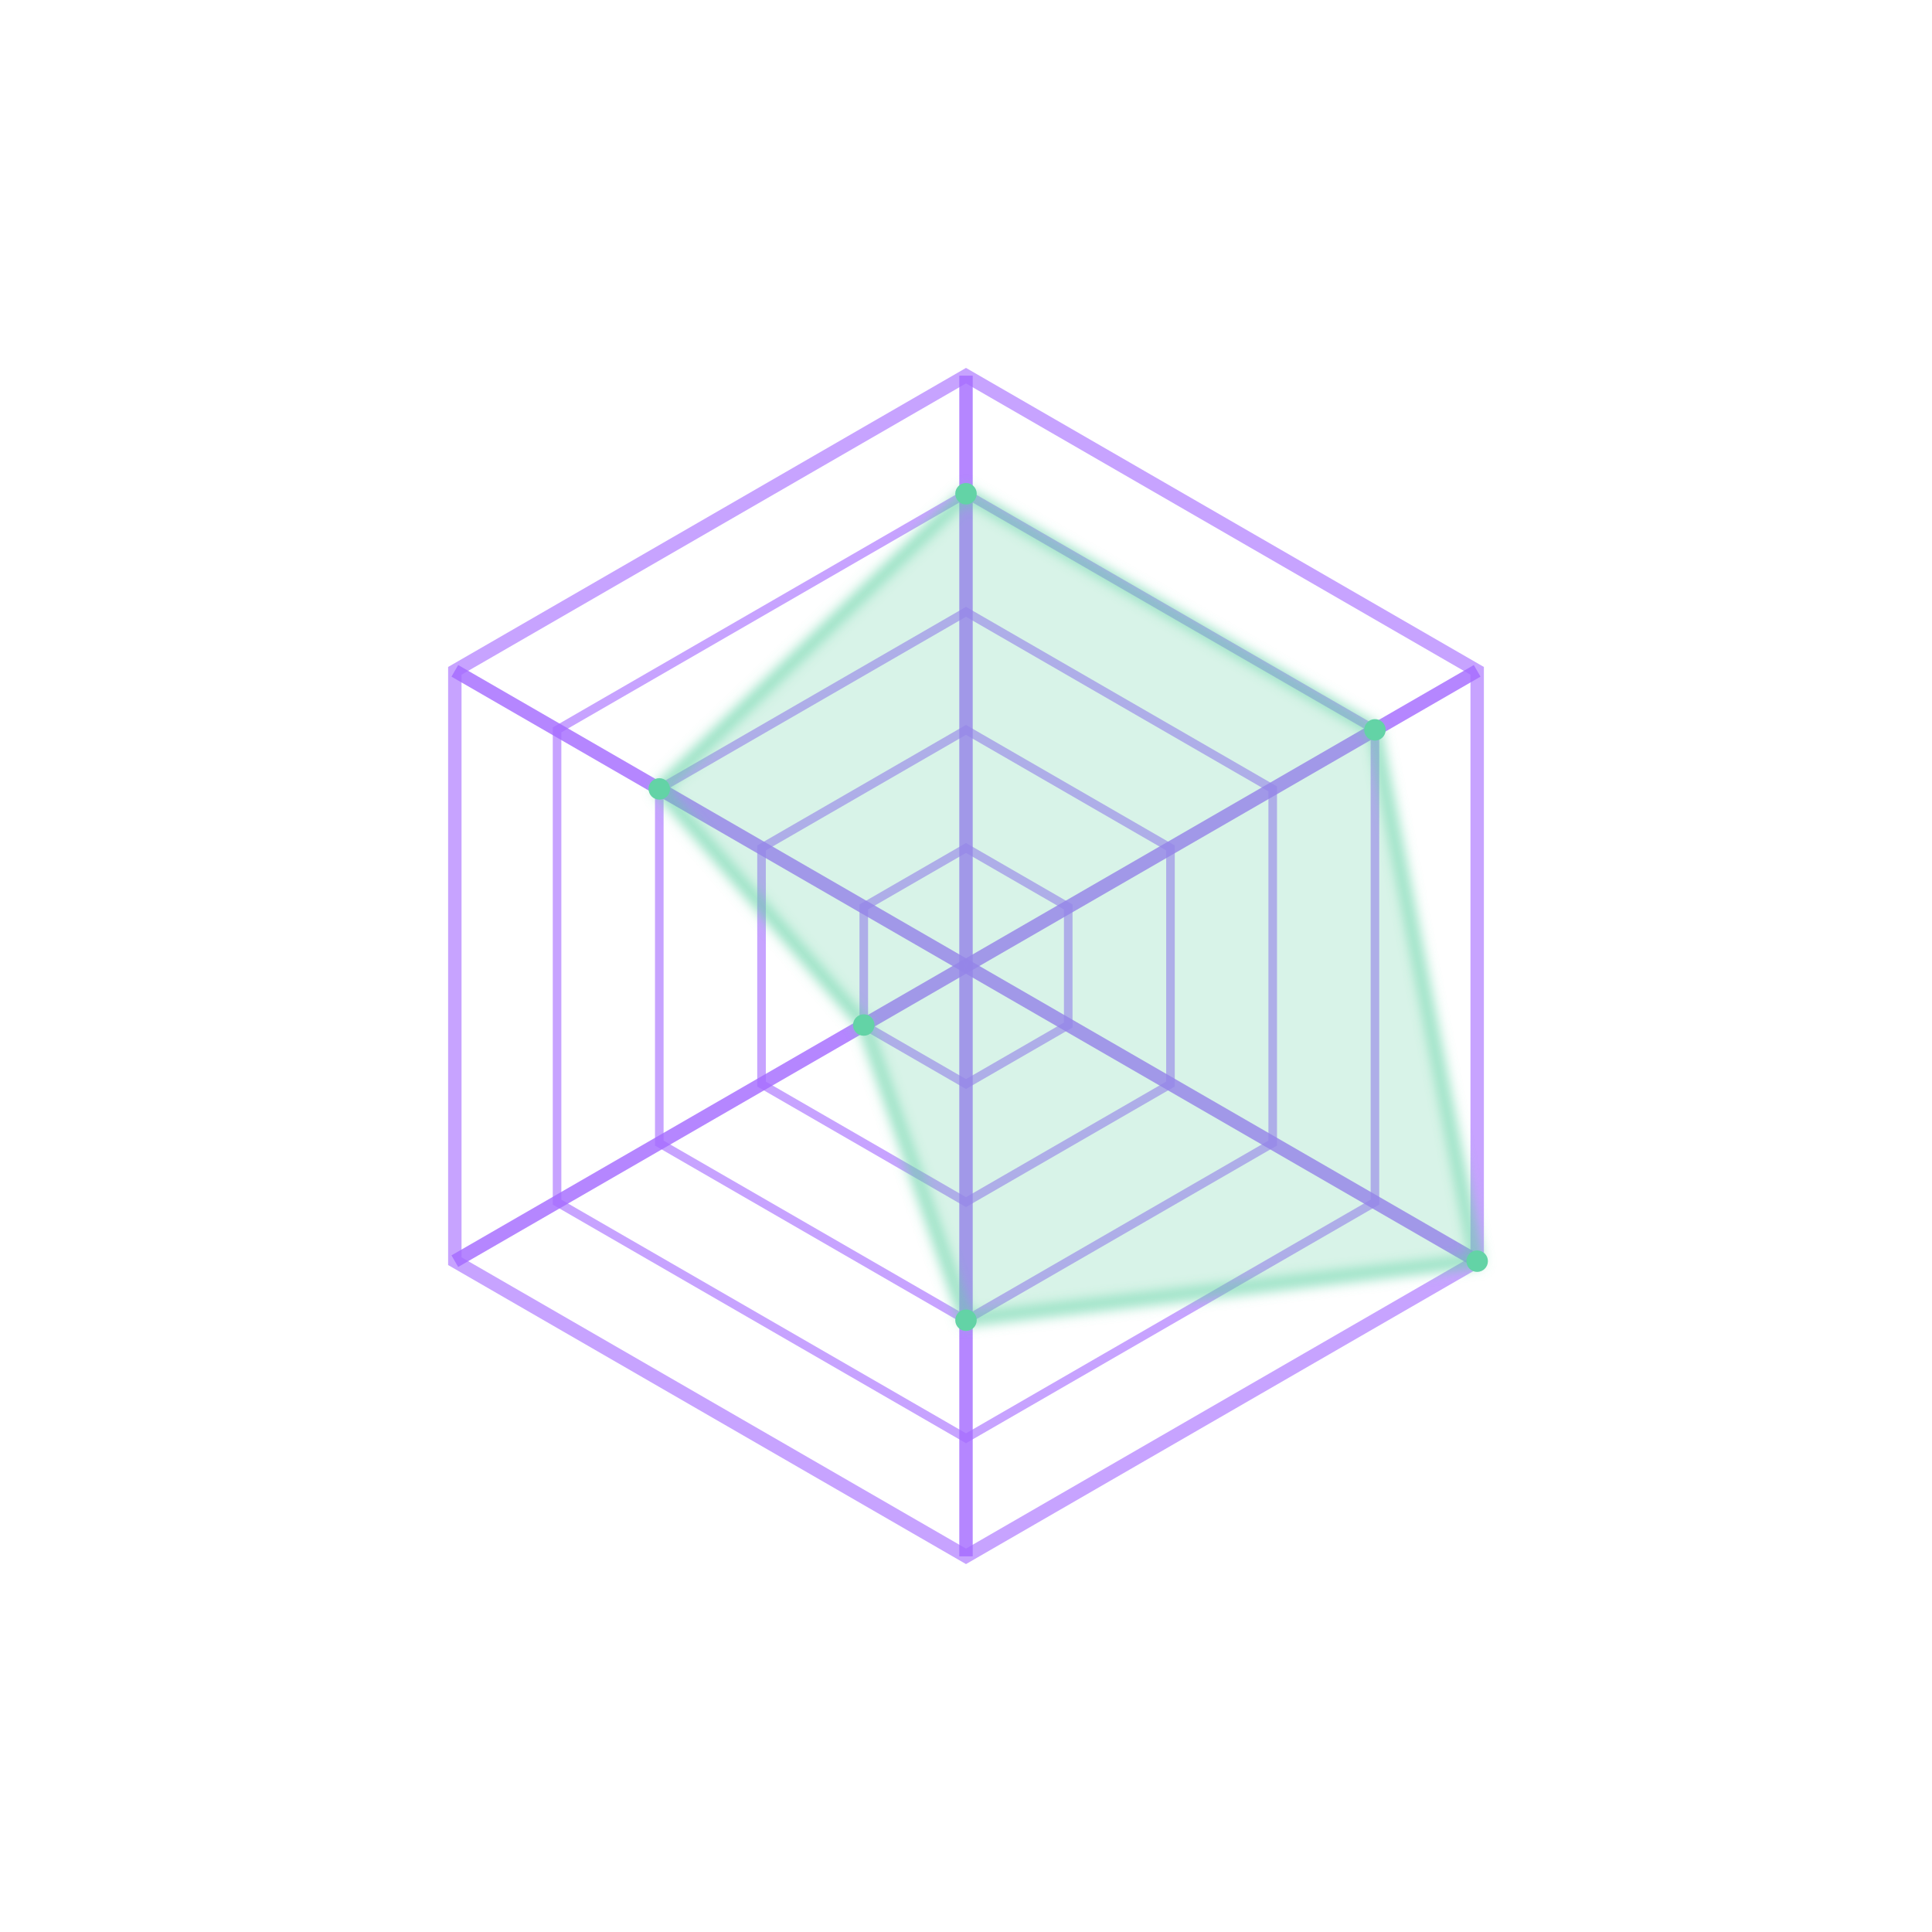
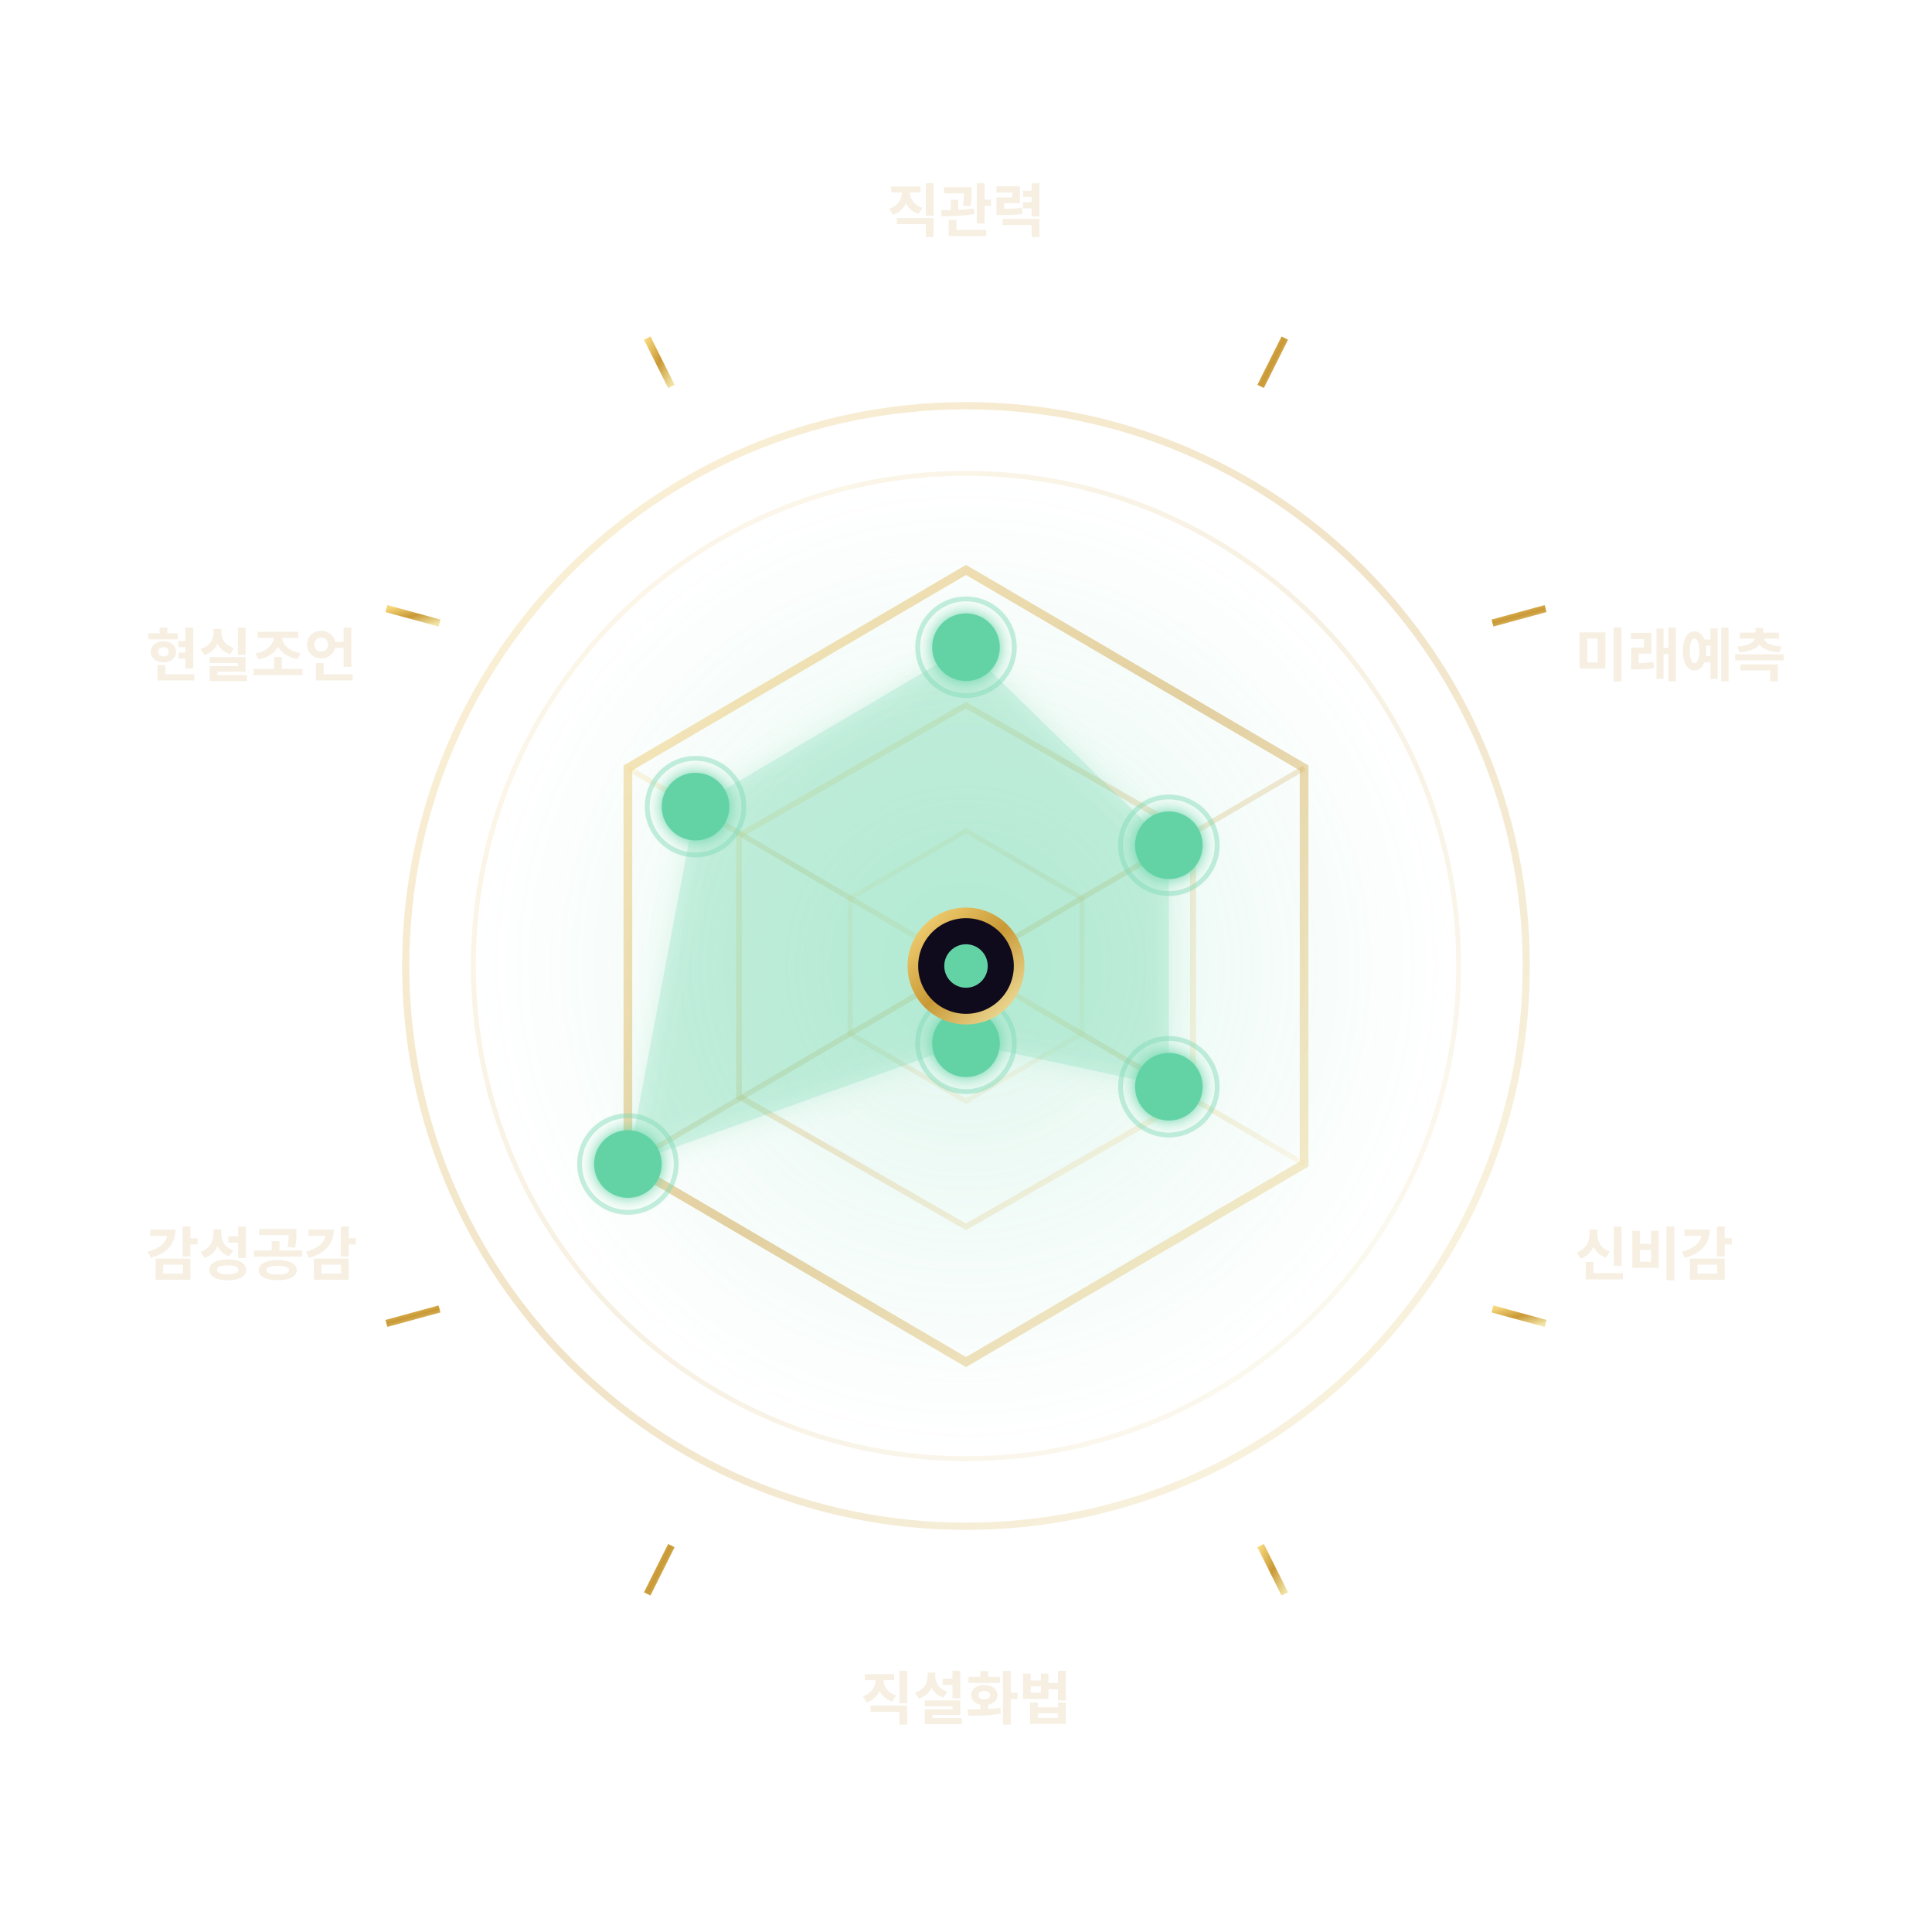
- <svg xmlns="http://www.w3.org/2000/svg" width="720" height="720" viewBox="0 0 720 720">
+ <svg xmlns="http://www.w3.org/2000/svg" width="320" height="320" viewBox="-40 -20 400 360" role="img" aria-label="에이든 성향 레이더 차트">
  <defs>
-     <filter id="g">
-       <feGaussianBlur stdDeviation="2.5" />
+     <radialGradient id="aidenGlow" cx="50%" cy="50%" r="50%">
+       <stop offset="0%" stop-color="#63D3A6" stop-opacity="0.20" />
+       <stop offset="60%" stop-color="#63D3A6" stop-opacity="0.07" />
+       <stop offset="100%" stop-color="#63D3A6" stop-opacity="0" />
+     </radialGradient>
+     <linearGradient id="aidenGold" x1="0" y1="0" x2="1" y2="1">
+       <stop offset="0%" stop-color="#F6D67A" />
+       <stop offset="50%" stop-color="#C99936" />
+       <stop offset="100%" stop-color="#F2E4A6" />
+     </linearGradient>
+     <filter id="aidenSoftGlow" x="-50%" y="-50%" width="200%" height="200%">
+       <feGaussianBlur stdDeviation="2.6" result="blur" />
+       <feMerge>
+         <feMergeNode in="blur" />
+         <feMergeNode in="SourceGraphic" />
+       </feMerge>
    </filter>
+     <filter id="aidenPointGlow" x="-50%" y="-50%" width="200%" height="200%">
+       <feGaussianBlur stdDeviation="1.5" result="blur" />
+       <feMerge>
+         <feMergeNode in="blur" />
+         <feMergeNode in="SourceGraphic" />
+       </feMerge>
+     </filter>
+     <style>
+       .radar-label {
+         font-family: "Pretendard", "Noto Sans KR", "Apple SD Gothic Neo", sans-serif;
+         font-size: 12px;
+         font-weight: 700;
+         fill: #F5EEDF;
+         opacity: 0.92;
+         letter-spacing: -0.01em;
+       }
+ 
+       .radar-grid {
+         fill: none;
+         stroke: url(#aidenGold);
+       }
+ 
+       .radar-axis {
+         stroke: url(#aidenGold);
+         opacity: 0.22;
+         stroke-width: 1.1;
+       }
+ 
+       .radar-orbit {
+         transform-origin: 160px 160px;
+         animation: slowRotate 32s linear infinite;
+       }
+ 
+       .radar-core {
+         transform-origin: 160px 160px;
+         animation: corePulse 4s ease-in-out infinite;
+       }
+ 
+       .radar-shape {
+         transform-origin: 160px 160px;
+         animation:
+           shapeIntro 1.25s ease-out 1,
+           shapePulse 4.8s ease-in-out 1.25s infinite;
+       }
+ 
+       .radar-point {
+         animation:
+           pointIntro 0.9s ease-out 1,
+           pointPulse 3.6s ease-in-out infinite;
+         transform-origin: center;
+       }
+ 
+       .point-ring {
+         animation: ringPulse 3.6s ease-in-out infinite;
+       }
+ 
+       .p1 { animation-delay: 0s, 0.15s; }
+       .p2 { animation-delay: 0.08s, 0.55s; }
+       .p3 { animation-delay: 0.16s, 0.95s; }
+       .p4 { animation-delay: 0.24s, 1.35s; }
+       .p5 { animation-delay: 0.32s, 1.75s; }
+       .p6 { animation-delay: 0.40s, 2.15s; }
+ 
+       @keyframes slowRotate {
+         0% { transform: rotate(0deg); }
+         100% { transform: rotate(360deg); }
+       }
+ 
+       @keyframes corePulse {
+         0% { opacity: 0.42; transform: scale(0.985); }
+         50% { opacity: 0.92; transform: scale(1.02); }
+         100% { opacity: 0.42; transform: scale(0.985); }
+       }
+ 
+       @keyframes shapeIntro {
+         0% {
+           opacity: 0;
+           transform: scale(0.94);
+           stroke-dasharray: 620;
+           stroke-dashoffset: 620;
+         }
+         60% {
+           opacity: 1;
+           transform: scale(1.012);
+           stroke-dasharray: 620;
+           stroke-dashoffset: 0;
+         }
+         100% {
+           opacity: 1;
+           transform: scale(1);
+           stroke-dasharray: none;
+           stroke-dashoffset: 0;
+         }
+       }
+ 
+       @keyframes shapePulse {
+         0%, 100% {
+           opacity: 0.9;
+           transform: scale(1);
+           filter: url(#aidenSoftGlow);
+         }
+         50% {
+           opacity: 1;
+           transform: scale(1.015);
+           filter: url(#aidenSoftGlow);
+         }
+       }
+ 
+       @keyframes pointIntro {
+         0% {
+           opacity: 0;
+           transform: scale(0.6);
+         }
+         100% {
+           opacity: 0.96;
+           transform: scale(1);
+         }
+       }
+ 
+       @keyframes pointPulse {
+         0%, 100% {
+           opacity: 0.82;
+           transform: scale(1);
+         }
+         50% {
+           opacity: 1;
+           transform: scale(1.14);
+         }
+       }
+ 
+       @keyframes ringPulse {
+         0%, 100% {
+           opacity: 0.28;
+           transform: scale(1);
+         }
+         50% {
+           opacity: 0.55;
+           transform: scale(1.08);
+         }
+       }
+ 
+       @media (prefers-reduced-motion: reduce) {
+         .radar-orbit,
+         .radar-core,
+         .radar-shape,
+         .radar-point,
+         .point-ring {
+           animation: none;
+         }
+       }
+     </style>
  </defs>
-   <polygon points="360.0,316.0 398.1,338.0 398.1,382.0 360.0,404.0 321.9,382.0 321.9,338.0" fill="none" stroke="#A46BFF" stroke-opacity="0.62" stroke-width="3.2" />
-   <polygon points="360.0,272.0 436.2,316.0 436.2,404.0 360.0,448.0 283.8,404.0 283.8,316.0" fill="none" stroke="#A46BFF" stroke-opacity="0.62" stroke-width="3.2" />
-   <polygon points="360.0,228.0 474.3,294.0 474.3,426.0 360.0,492.0 245.7,426.0 245.7,294.0" fill="none" stroke="#A46BFF" stroke-opacity="0.62" stroke-width="3.2" />
-   <polygon points="360.0,184.0 512.4,272.0 512.4,448.0 360.0,536.0 207.6,448.0 207.6,272.0" fill="none" stroke="#A46BFF" stroke-opacity="0.62" stroke-width="3.2" />
-   <polygon points="360.0,140.0 550.5,250.0 550.5,470.0 360.0,580.0 169.5,470.0 169.5,250.0" fill="none" stroke="#A46BFF" stroke-opacity="0.62" stroke-width="5" />
-   <line x1="360.0" y1="360.0" x2="360.0" y2="140.0" stroke="#A46BFF" stroke-opacity="0.82" stroke-width="5" />
-   <line x1="360.0" y1="360.0" x2="550.5" y2="250.0" stroke="#A46BFF" stroke-opacity="0.82" stroke-width="5" />
-   <line x1="360.0" y1="360.0" x2="550.5" y2="470.0" stroke="#A46BFF" stroke-opacity="0.82" stroke-width="5" />
-   <line x1="360.0" y1="360.0" x2="360.0" y2="580.0" stroke="#A46BFF" stroke-opacity="0.82" stroke-width="5" />
-   <line x1="360.0" y1="360.0" x2="169.5" y2="470.0" stroke="#A46BFF" stroke-opacity="0.82" stroke-width="5" />
-   <line x1="360.0" y1="360.0" x2="169.5" y2="250.0" stroke="#A46BFF" stroke-opacity="0.82" stroke-width="5" />
-   <polygon points="360.0,184.0 512.4,272.0 550.5,470.0 360.0,492.0 321.9,382.0 245.7,294.0" fill="#63D3A6" fill-opacity="0.25" stroke="#63D3A6" stroke-width="3" filter="url(#g)" />
-   <circle cx="360.0" cy="184.0" r="4" fill="#63D3A6" />
-   <circle cx="512.4" cy="272.0" r="4" fill="#63D3A6" />
-   <circle cx="550.5" cy="470.0" r="4" fill="#63D3A6" />
-   <circle cx="360.0" cy="492.0" r="4" fill="#63D3A6" />
-   <circle cx="321.9" cy="382.0" r="4" fill="#63D3A6" />
-   <circle cx="245.7" cy="294.0" r="4" fill="#63D3A6" />
+   <circle class="radar-core" cx="160" cy="160" r="100" fill="url(#aidenGlow)" />
+   <g class="radar-orbit">
+     <circle cx="160" cy="160" r="116" fill="none" stroke="url(#aidenGold)" stroke-opacity="0.28" stroke-width="1.5" />
+     <circle cx="160" cy="160" r="102" fill="none" stroke="url(#aidenGold)" stroke-opacity="0.14" stroke-width="1" />
+     <line x1="160" y1="24" x2="160" y2="14" stroke="url(#aidenGold)" stroke-width="1.5" />
+     <line x1="221" y1="40" x2="226" y2="30" stroke="url(#aidenGold)" stroke-width="1.5" />
+     <line x1="269" y1="89" x2="280" y2="86" stroke="url(#aidenGold)" stroke-width="1.5" />
+     <line x1="285" y1="160" x2="296" y2="160" stroke="url(#aidenGold)" stroke-width="1.5" />
+     <line x1="269" y1="231" x2="280" y2="234" stroke="url(#aidenGold)" stroke-width="1.5" />
+     <line x1="221" y1="280" x2="226" y2="290" stroke="url(#aidenGold)" stroke-width="1.5" />
+     <line x1="160" y1="296" x2="160" y2="306" stroke="url(#aidenGold)" stroke-width="1.5" />
+     <line x1="99" y1="280" x2="94" y2="290" stroke="url(#aidenGold)" stroke-width="1.5" />
+     <line x1="51" y1="231" x2="40" y2="234" stroke="url(#aidenGold)" stroke-width="1.5" />
+     <line x1="35" y1="160" x2="24" y2="160" stroke="url(#aidenGold)" stroke-width="1.5" />
+     <line x1="51" y1="89" x2="40" y2="86" stroke="url(#aidenGold)" stroke-width="1.5" />
+     <line x1="99" y1="40" x2="94" y2="30" stroke="url(#aidenGold)" stroke-width="1.5" />
+   </g>
+   <polygon class="radar-grid" points="160,78 230,119 230,201 160,242 90,201 90,119" stroke-opacity="0.46" stroke-width="1.8" />
+   <polygon class="radar-grid" points="160,106 207,133 207,187 160,214 113,187 113,133" stroke-opacity="0.24" stroke-width="1.2" />
+   <polygon class="radar-grid" points="160,132 184,146 184,174 160,188 136,174 136,146" stroke-opacity="0.14" stroke-width="1" />
+   <line class="radar-axis" x1="160" y1="160" x2="160" y2="78" />
+   <line class="radar-axis" x1="160" y1="160" x2="230" y2="119" />
+   <line class="radar-axis" x1="160" y1="160" x2="230" y2="201" />
+   <line class="radar-axis" x1="160" y1="160" x2="160" y2="242" />
+   <line class="radar-axis" x1="160" y1="160" x2="90" y2="201" />
+   <line class="radar-axis" x1="160" y1="160" x2="90" y2="119" />
+   <polygon class="radar-shape" points="160,94 202,135 202,185 160,176 90,201 104,127" fill="#63D3A6" fill-opacity="0.20" stroke="#76D8B1" stroke-width="3" stroke-linejoin="round" stroke-linecap="round" stroke-dasharray="620" stroke-dashoffset="620" filter="url(#aidenSoftGlow)" />
+   <g filter="url(#aidenPointGlow)">
+     <circle class="radar-point p1" cx="160" cy="94" r="7" fill="#63D3A6" />
+     <circle class="radar-point p2" cx="202" cy="135" r="7" fill="#63D3A6" />
+     <circle class="radar-point p3" cx="202" cy="185" r="7" fill="#63D3A6" />
+     <circle class="radar-point p4" cx="160" cy="176" r="7" fill="#63D3A6" />
+     <circle class="radar-point p5" cx="90" cy="201" r="7" fill="#63D3A6" />
+     <circle class="radar-point p6" cx="104" cy="127" r="7" fill="#63D3A6" />
+   </g>
+   <g stroke="#7FDBB6" stroke-opacity="0.45" fill="none">
+     <circle class="point-ring p1" cx="160" cy="94" r="10" />
+     <circle class="point-ring p2" cx="202" cy="135" r="10" />
+     <circle class="point-ring p3" cx="202" cy="185" r="10" />
+     <circle class="point-ring p4" cx="160" cy="176" r="10" />
+     <circle class="point-ring p5" cx="90" cy="201" r="10" />
+     <circle class="point-ring p6" cx="104" cy="127" r="10" />
+   </g>
+   <circle cx="160" cy="160" r="11" fill="#0F0B1C" stroke="url(#aidenGold)" stroke-width="2.2" />
+   <circle cx="160" cy="160" r="4.5" fill="#63D3A6" />
+   <text class="radar-label" x="160" y="8" text-anchor="middle">직관력</text>
+   <text class="radar-label" x="286" y="100" text-anchor="start">미래예측</text>
+   <text class="radar-label" x="286" y="224" text-anchor="start">신비감</text>
+   <text class="radar-label" x="160" y="316" text-anchor="middle">직설화법</text>
+   <text class="radar-label" x="34" y="224" text-anchor="end">감성공감</text>
+   <text class="radar-label" x="34" y="100" text-anchor="end">현실조언</text>
</svg>
